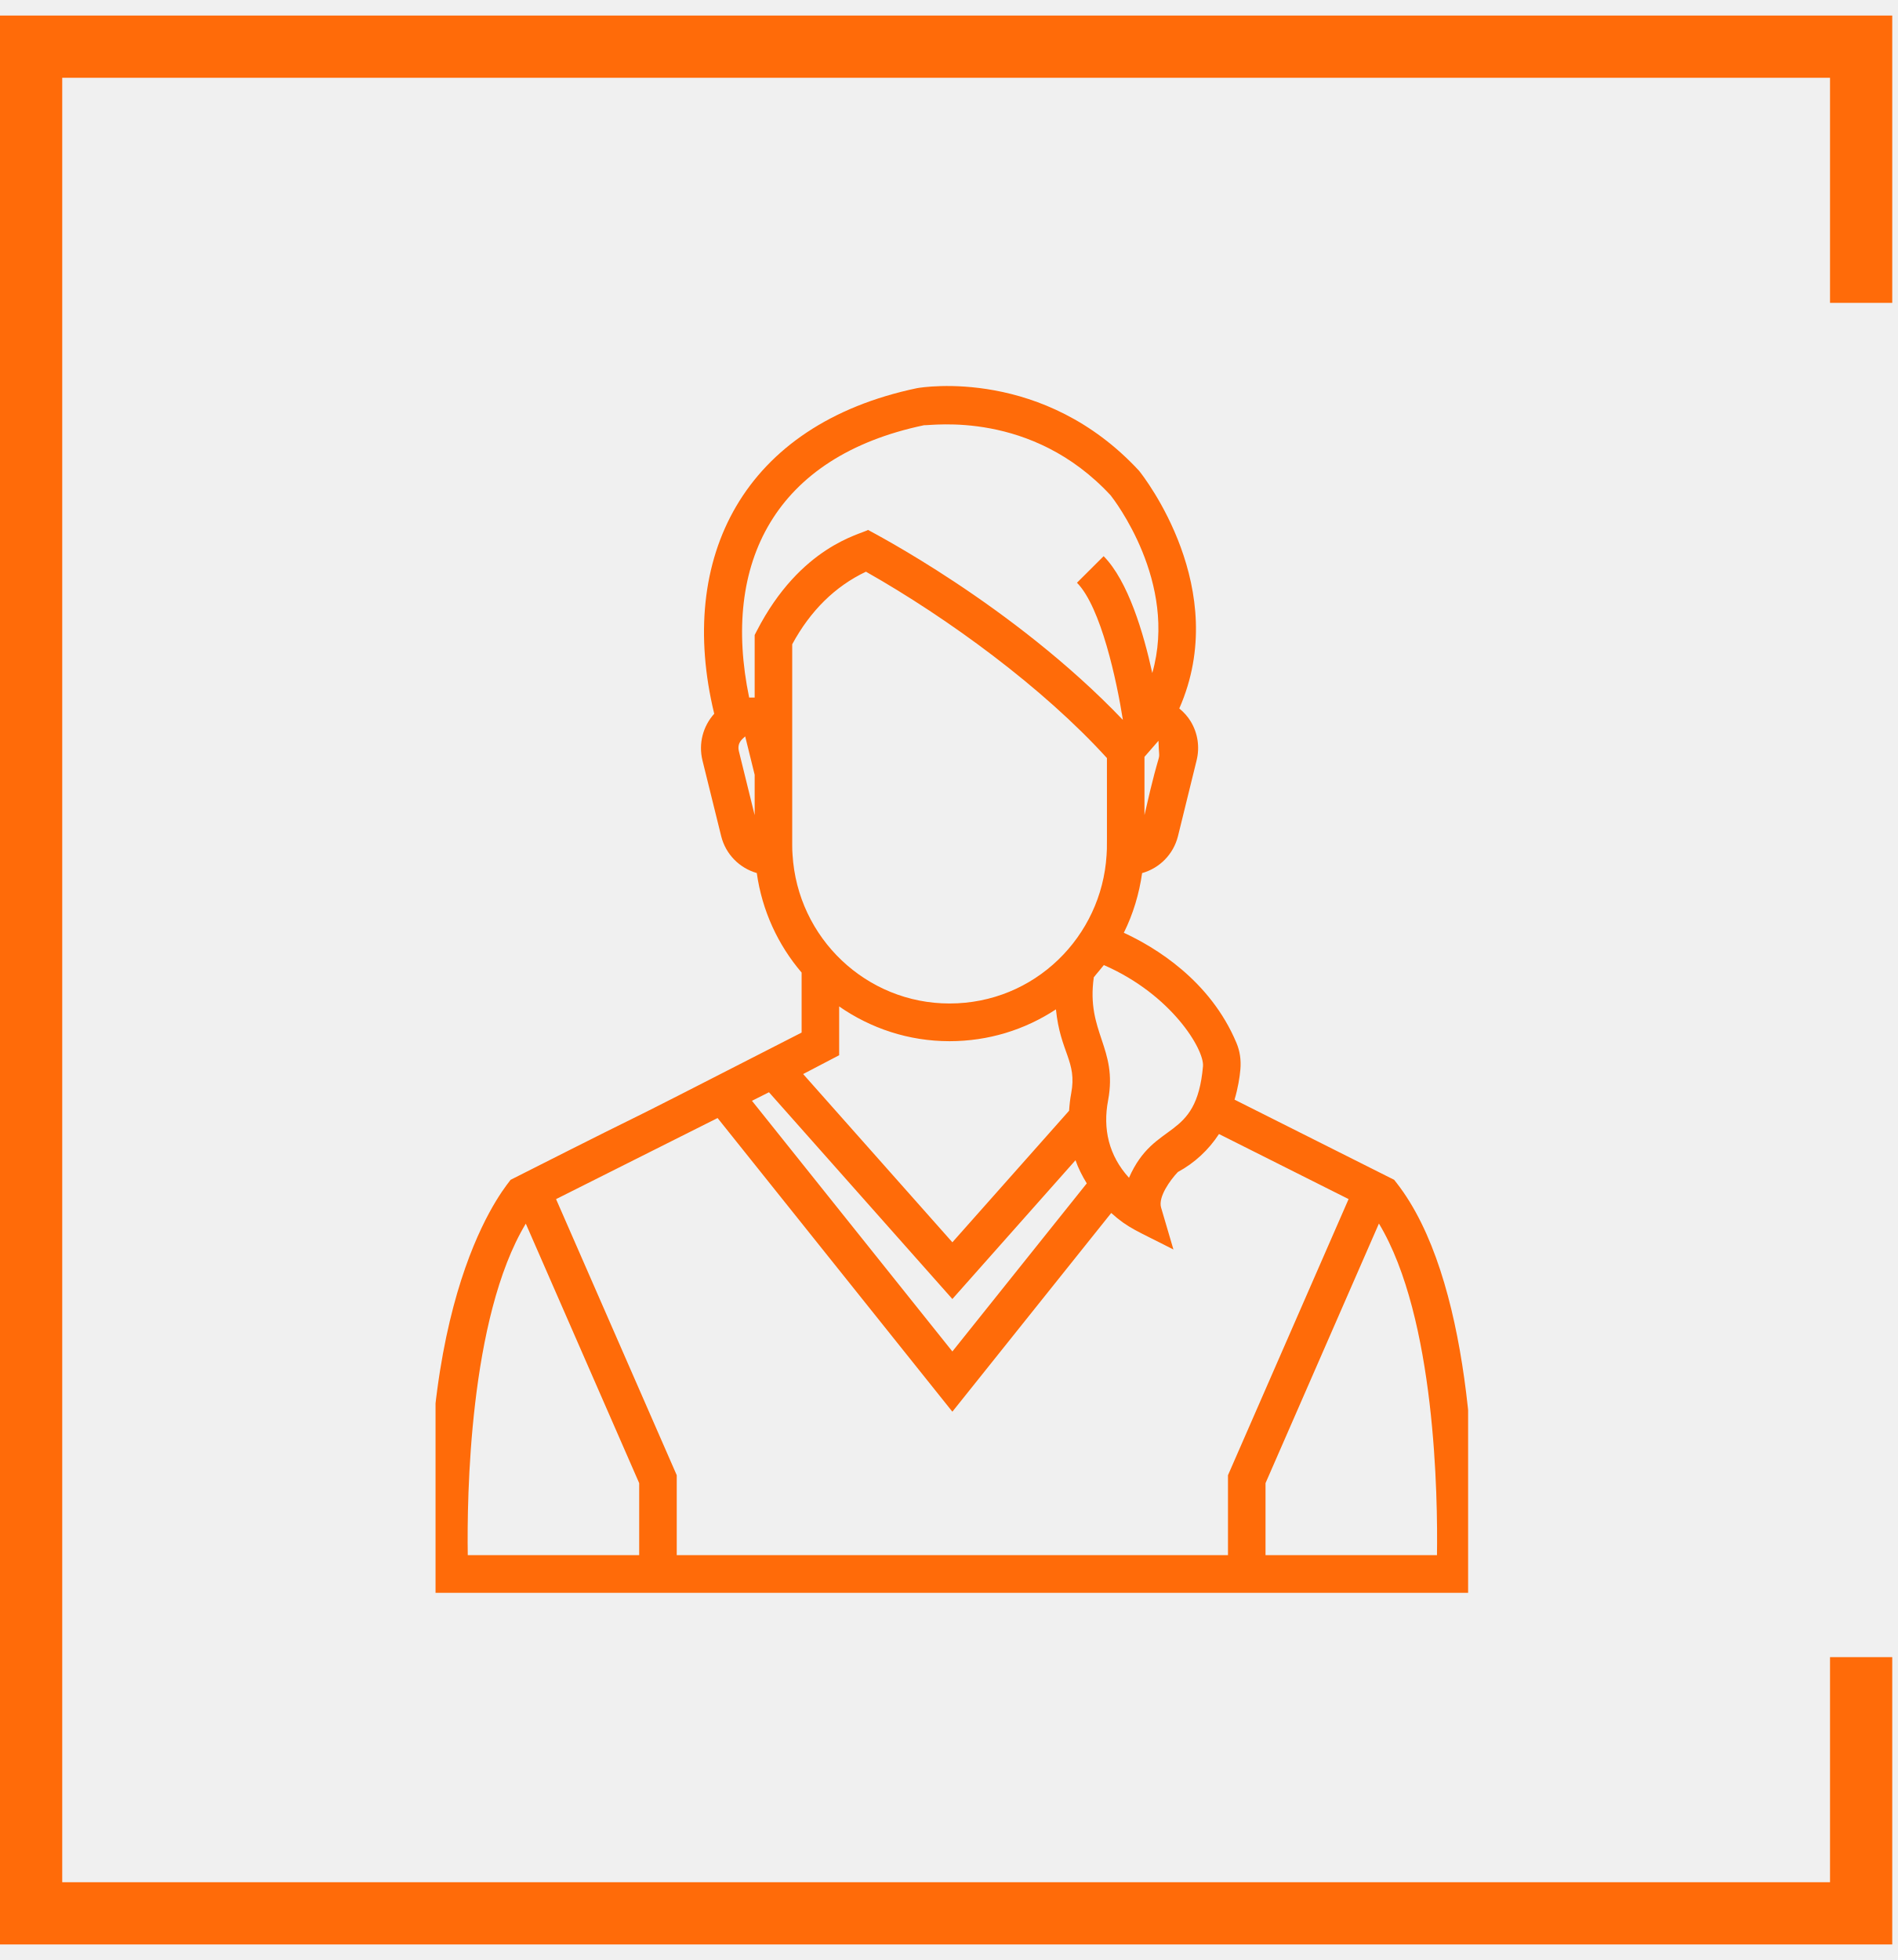
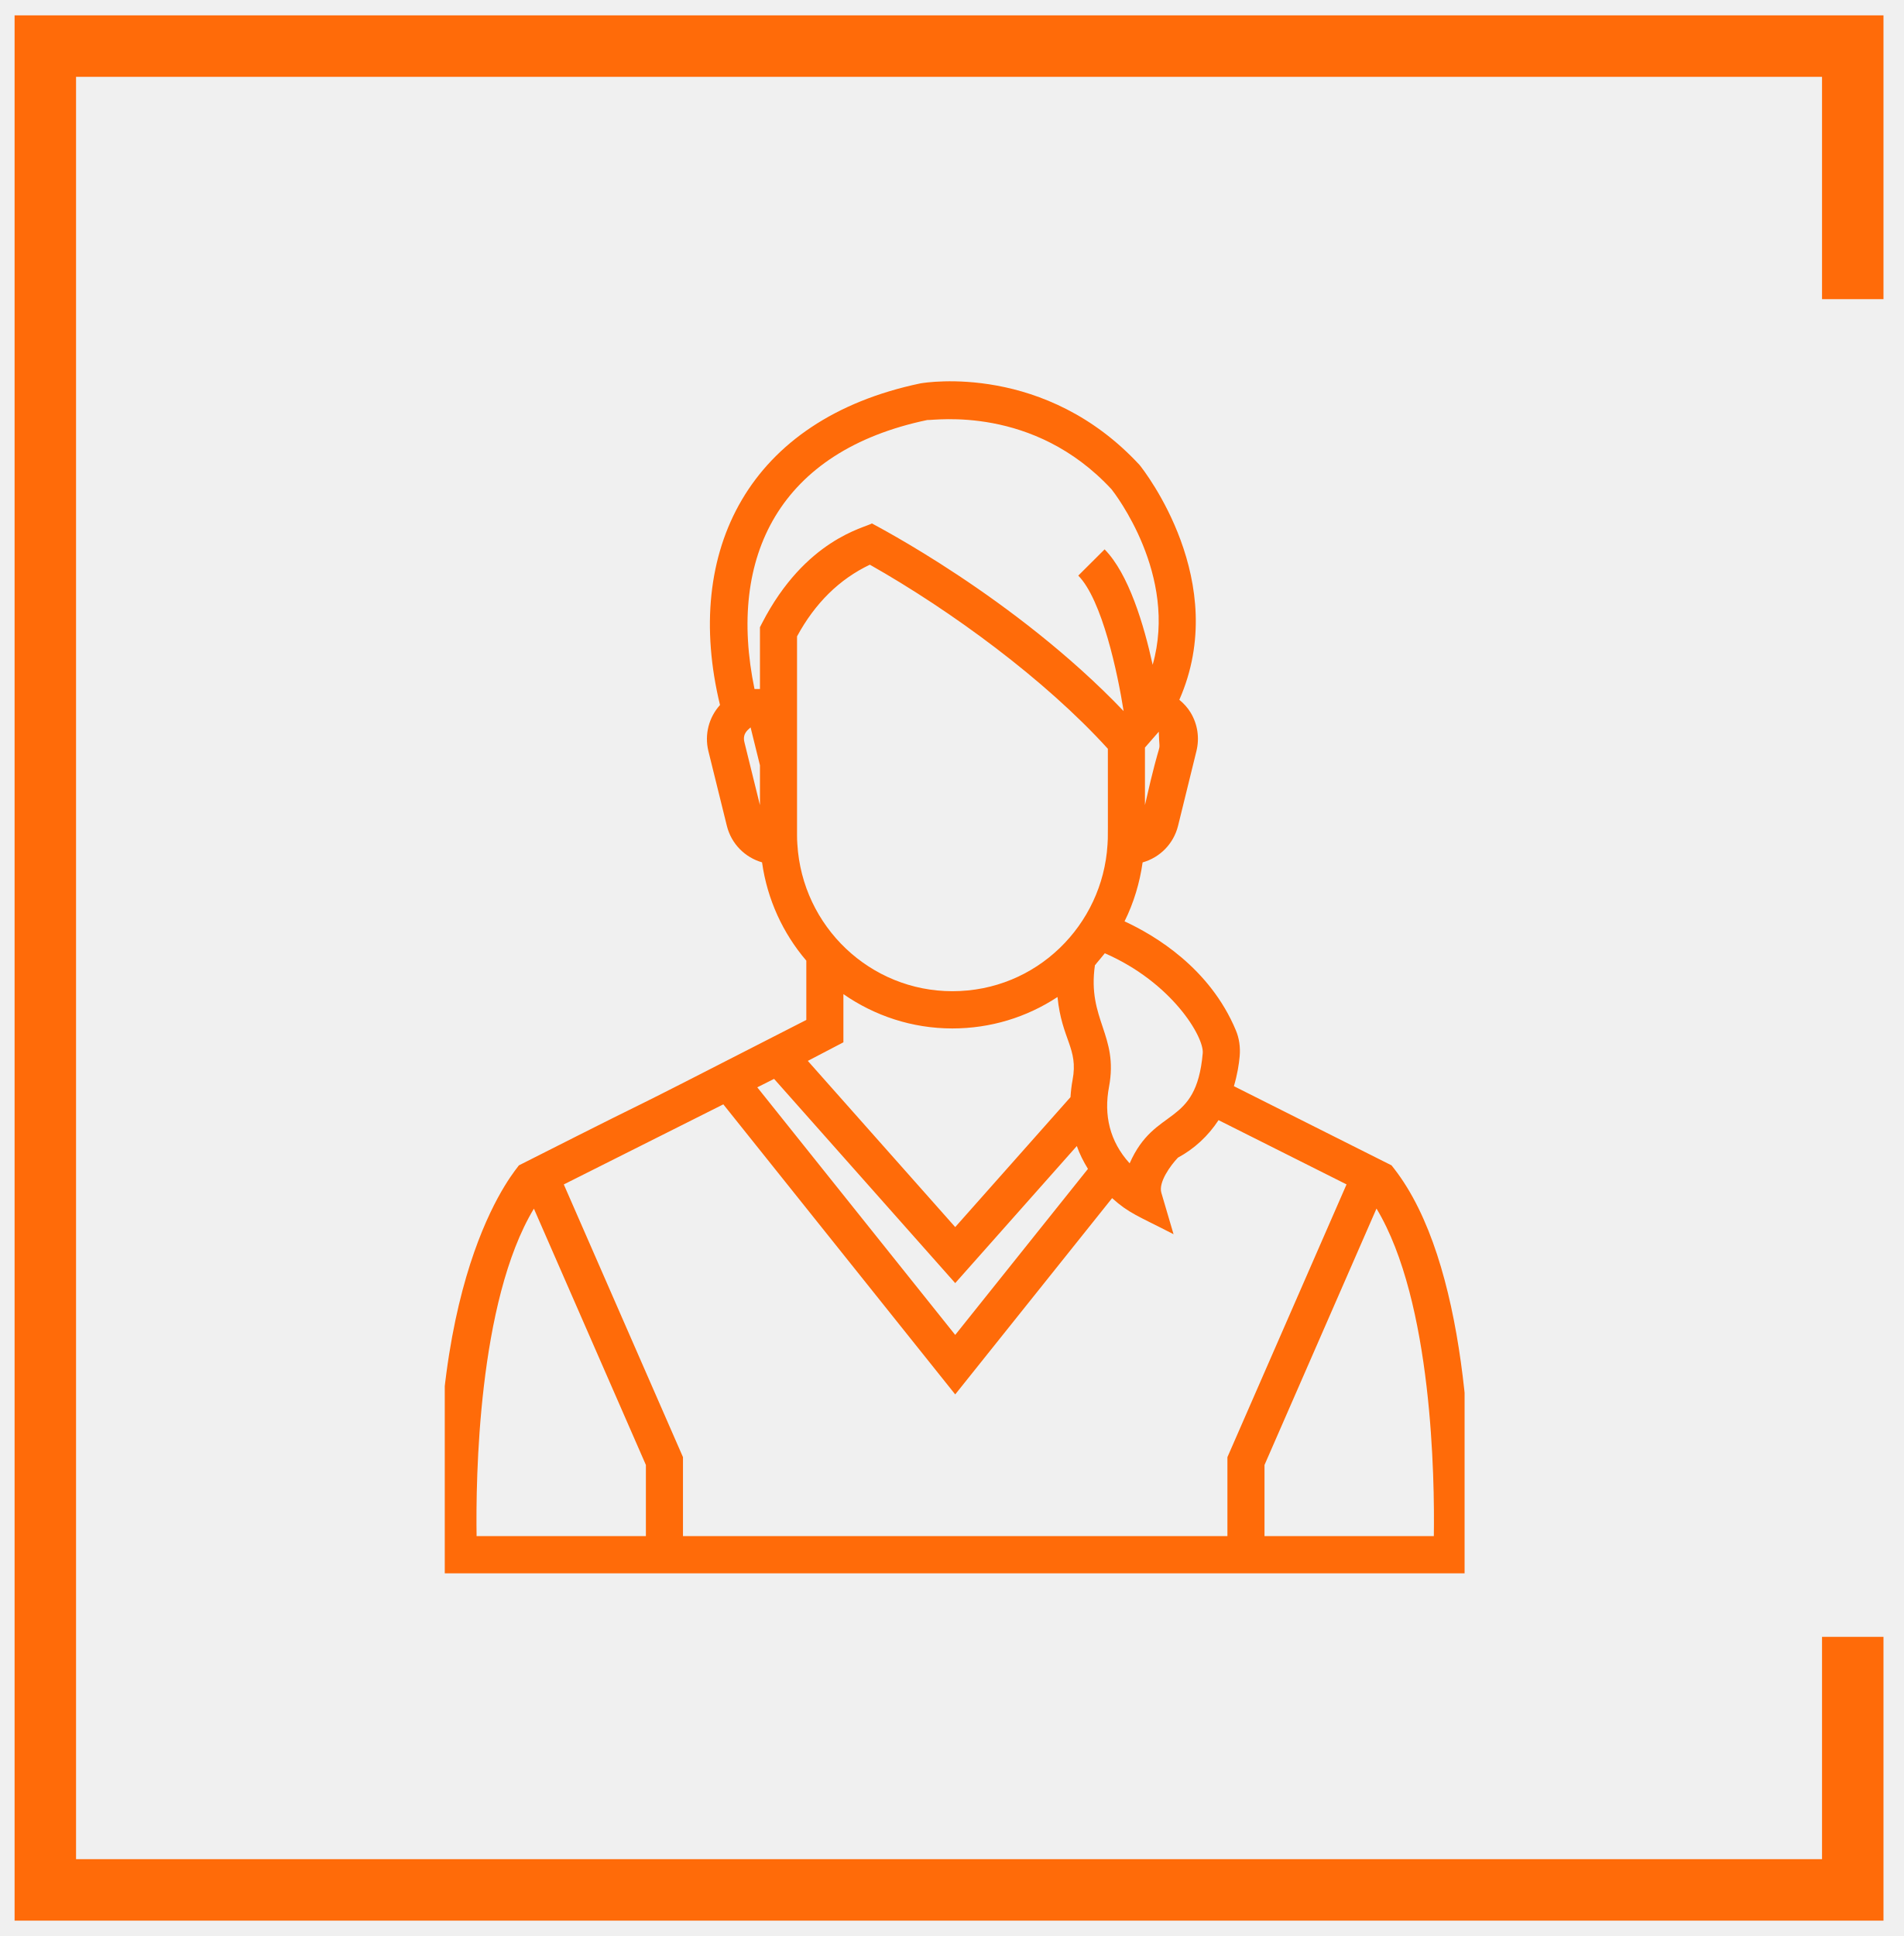
- <svg xmlns="http://www.w3.org/2000/svg" width="61" height="63" viewBox="0 0 61 63" fill="none">
+ <svg xmlns="http://www.w3.org/2000/svg" width="59" height="60" viewBox="0 0 61 63" fill="none">
  <g clip-path="url(#clip0)">
    <path d="M13.872 51.198C18.173 51.198 43.057 51.198 47.353 51.198C47.519 47.38 47.245 41.045 44.898 38.03L44.813 37.922L39.683 35.346C39.794 34.971 39.849 34.626 39.871 34.373C39.897 34.07 39.855 33.785 39.746 33.526C38.9 31.501 37.109 30.436 36.124 29.982C36.425 29.377 36.618 28.727 36.712 28.064C37.269 27.907 37.718 27.465 37.865 26.875L38.463 24.443C38.569 24.014 38.503 23.569 38.275 23.19C38.177 23.027 38.05 22.89 37.907 22.772C39.596 18.938 36.768 15.322 36.614 15.132C33.552 11.821 29.683 12.44 29.479 12.476C23.896 13.646 21.742 17.924 22.958 22.942C22.598 23.341 22.447 23.897 22.58 24.442L23.182 26.878C23.328 27.463 23.773 27.903 24.326 28.062C24.497 29.277 25.011 30.376 25.767 31.261V33.19C17.756 37.292 22.832 34.675 16.412 37.923C16.399 37.983 13.399 41.172 13.845 50.621L13.872 51.198ZM46.19 49.986H40.679V47.672L44.324 39.328C46.15 42.359 46.217 48.145 46.19 49.986ZM38.669 34.27C38.456 36.713 37.117 35.975 36.29 37.857C35.639 37.142 35.444 36.284 35.619 35.366C35.934 33.68 34.906 33.18 35.16 31.409L35.199 31.368V31.362C35.22 31.338 35.423 31.096 35.482 31.02C37.662 31.97 38.712 33.738 38.669 34.27ZM26.974 32.35C27.986 33.053 29.207 33.467 30.521 33.467C31.759 33.467 32.934 33.107 33.942 32.444C34.082 33.837 34.626 34.115 34.433 35.14C34.397 35.33 34.377 35.517 34.365 35.702L30.613 39.931L25.816 34.523L26.974 33.918V32.35H26.974ZM25.465 27.174V24.829C25.465 23.966 25.465 20.54 25.465 20.709C26.049 19.629 26.845 18.846 27.835 18.376C30.485 19.876 33.535 22.113 35.581 24.366C35.579 27.234 35.589 27.241 35.57 27.477L35.569 27.492C35.409 30.096 33.268 32.255 30.521 32.255C27.852 32.255 25.635 30.159 25.475 27.466C25.467 27.37 25.465 27.273 25.465 27.174ZM24.718 35.108L30.613 41.754L34.571 37.293C34.661 37.553 34.788 37.8 34.933 38.037L30.613 43.44L24.171 35.383L24.718 35.108ZM36.788 26.199V24.327C36.841 24.266 37.291 23.75 37.238 23.811C37.263 24.759 37.365 23.64 36.788 26.199ZM29.702 13.668C29.942 13.683 33.159 13.178 35.701 15.923C35.801 16.049 37.871 18.715 37.039 21.633C36.755 20.334 36.259 18.671 35.475 17.877L34.618 18.731C35.392 19.515 35.9 21.902 36.094 23.14C32.544 19.424 27.963 17.073 27.901 17.033C27.671 17.176 25.733 17.545 24.325 20.28L24.258 20.411V22.421C24.198 22.421 24.02 22.423 24.081 22.422C23.186 18.105 24.899 14.675 29.702 13.668ZM23.953 23.669L24.258 24.904V26.201L23.752 24.151C23.677 23.846 23.904 23.73 23.953 23.669ZM23.066 35.937L30.613 45.376L35.719 38.989C36.274 39.487 36.541 39.557 37.719 40.163L37.322 38.815C37.221 38.473 37.62 37.925 37.861 37.672C38.399 37.381 38.847 36.964 39.183 36.451L43.349 38.542L39.472 47.418V49.986H21.753V47.417L17.874 38.543L23.066 35.937ZM16.901 39.331L20.546 47.672V49.986H15.036C15.008 48.145 15.076 42.362 16.901 39.331Z" fill="#FF6B09" />
  </g>
  <path d="M59.824 9.735V1.5H1V61.5H59.824V53.265" stroke="#FF6B09" stroke-width="2" />
  <defs>
    <clipPath id="clip0">
      <rect width="33.191" height="40" fill="white" transform="translate(14 11.5)" />
    </clipPath>
  </defs>
</svg>
